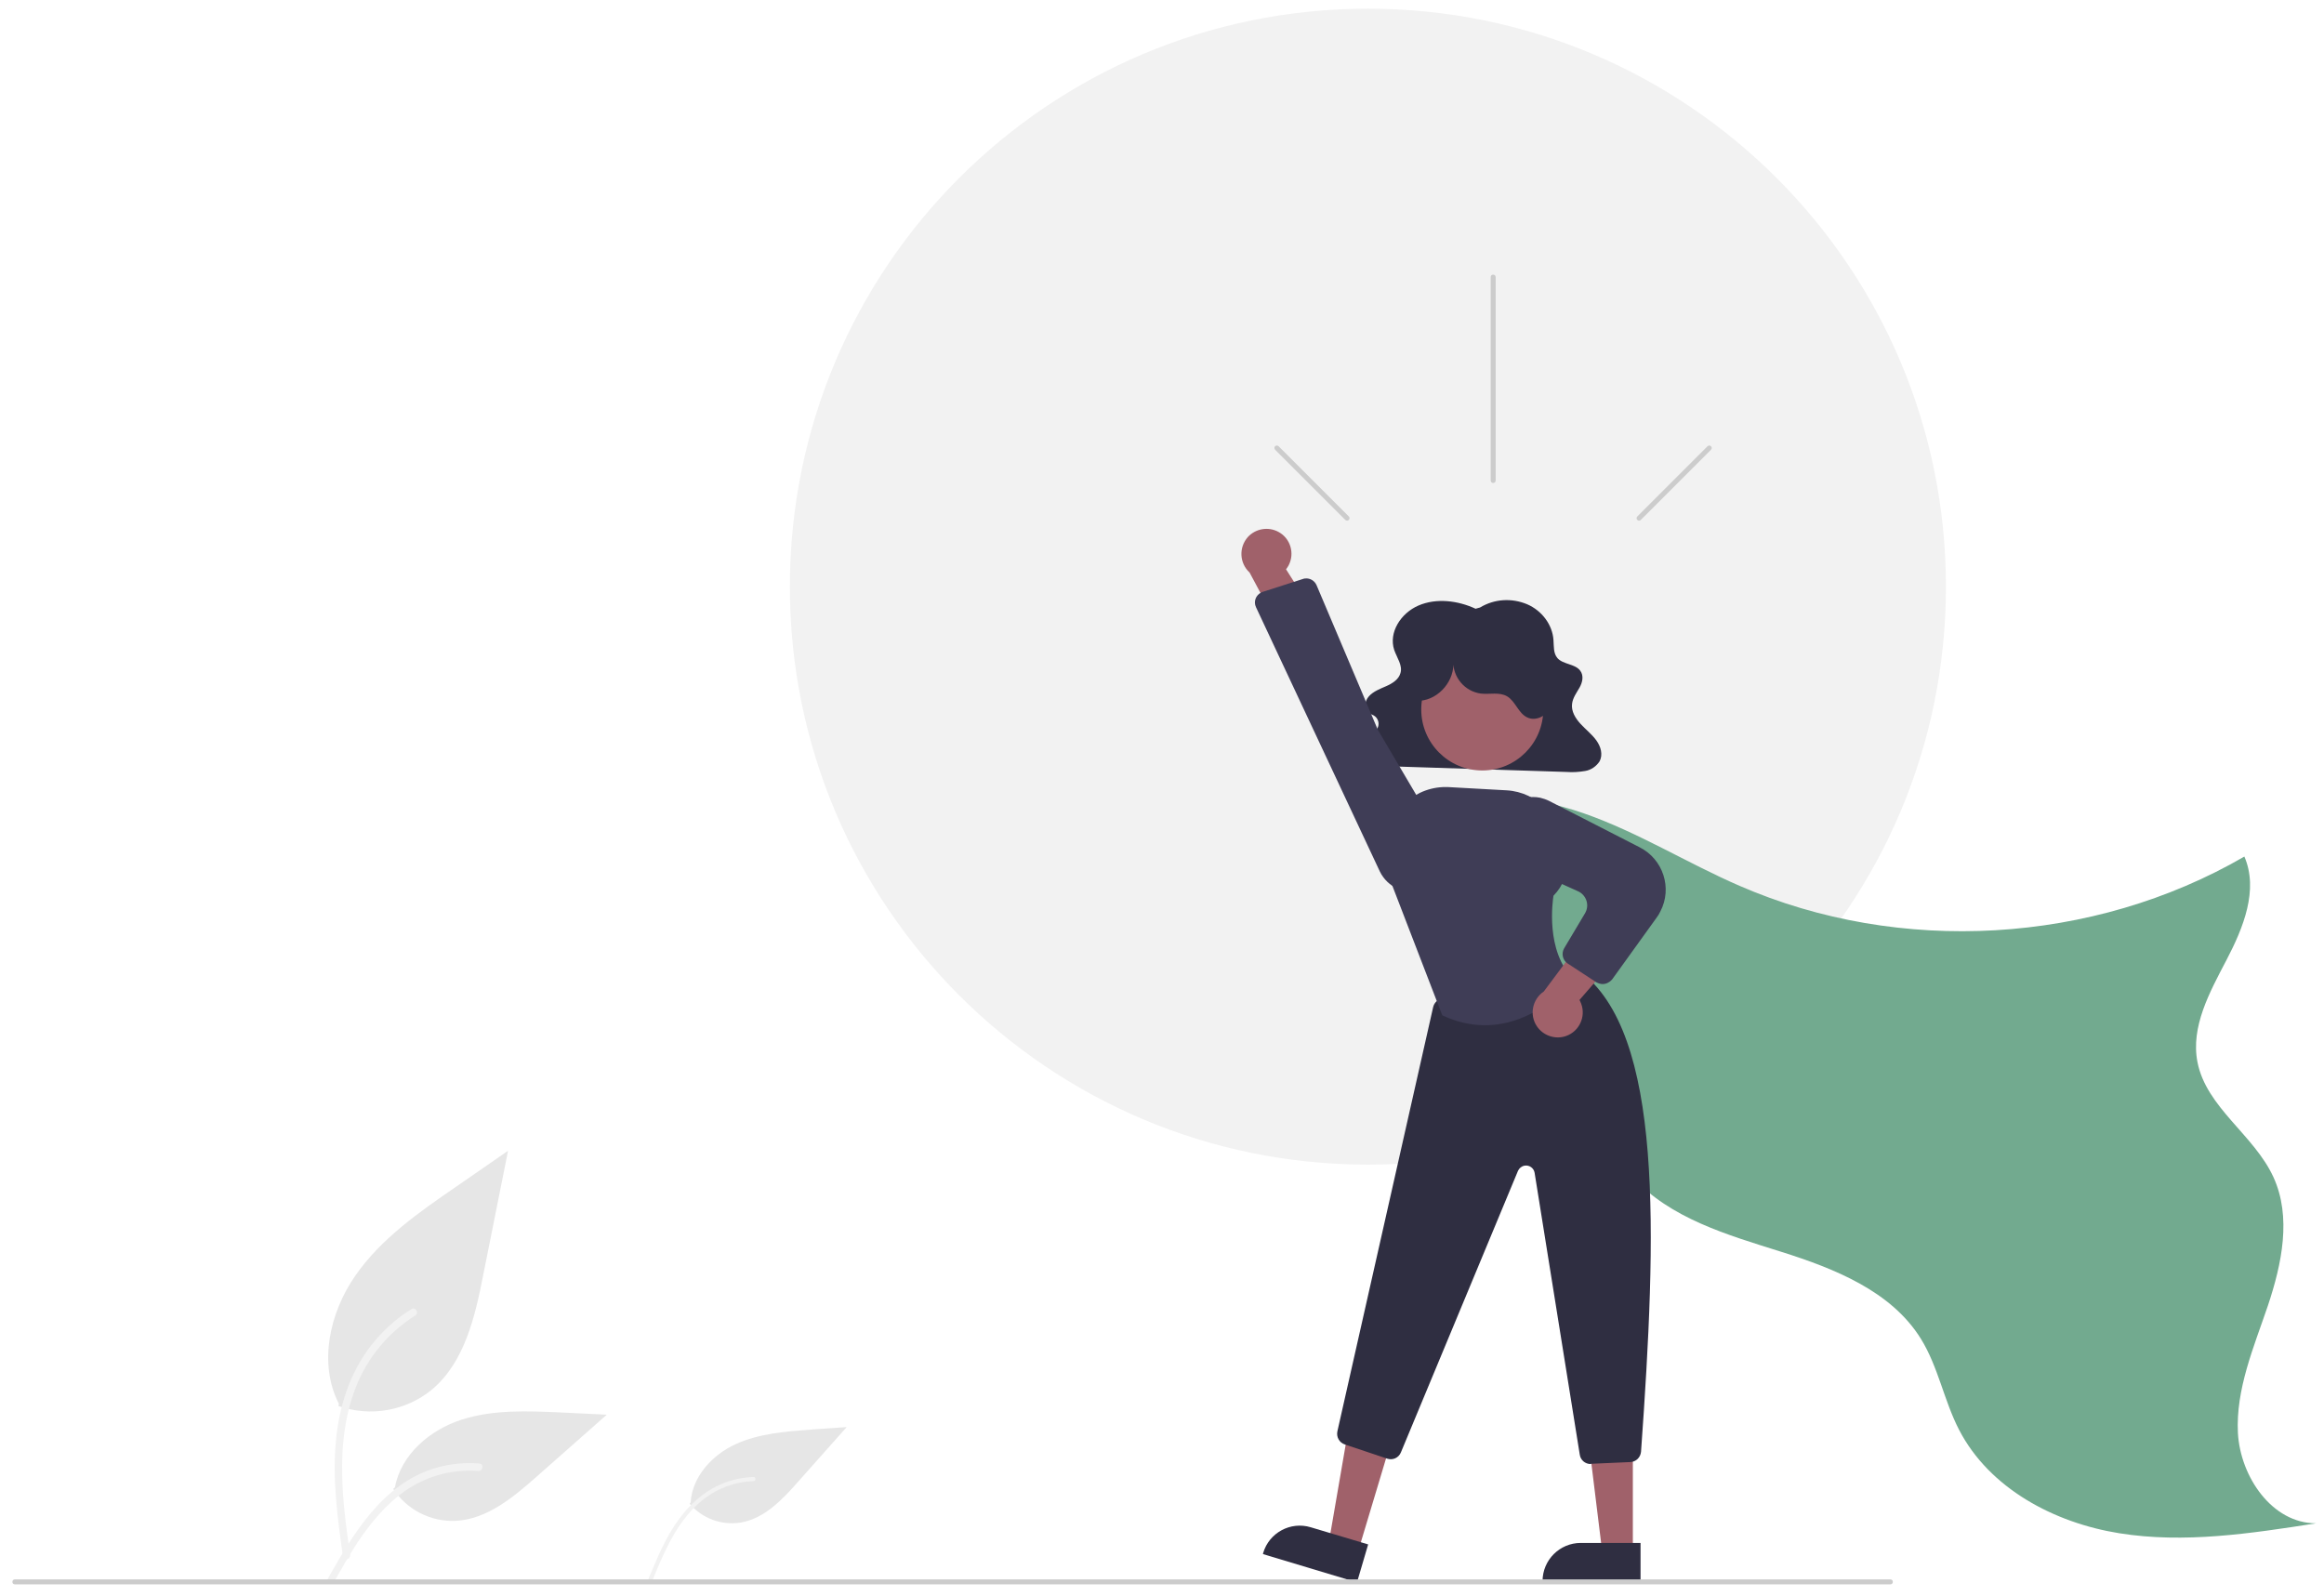
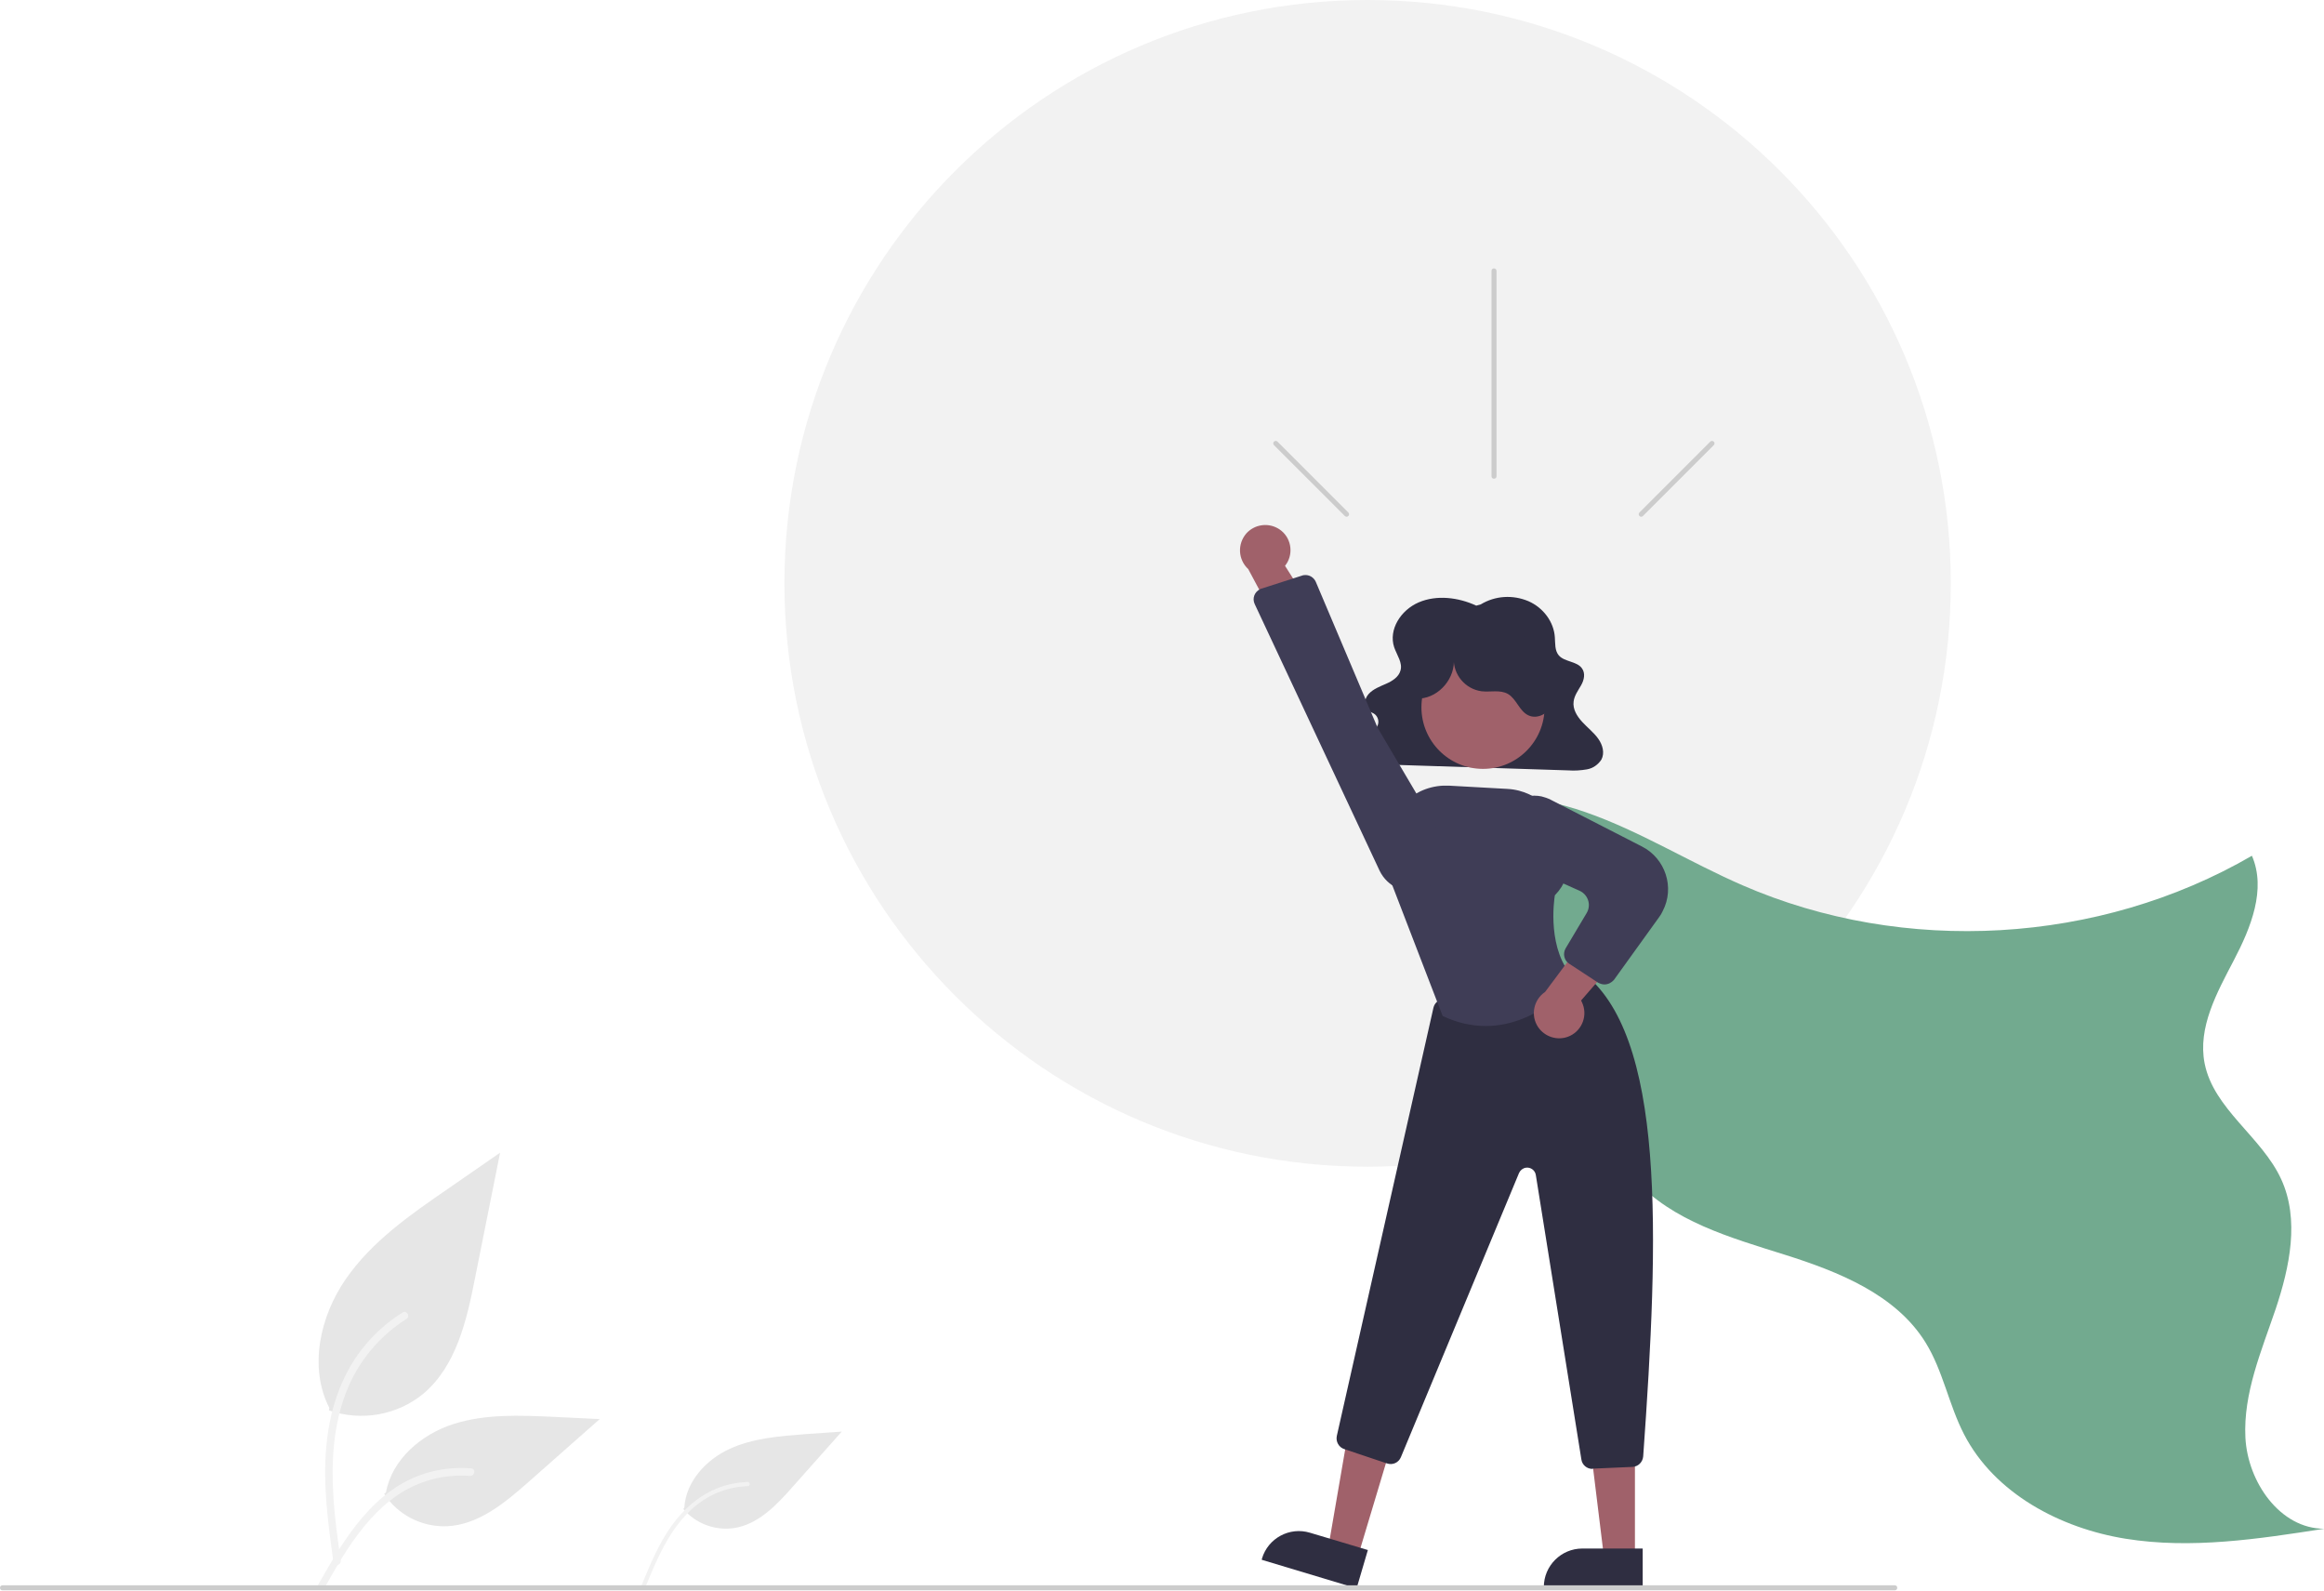
- <svg xmlns="http://www.w3.org/2000/svg" version="1.1" id="a6791429-d438-45aa-bc7c-827b738cb04a" x="0px" y="0px" viewBox="0 0 936.8 643.1" style="enable-background:new 0 0 936.8 643.1;" xml:space="preserve">
+ <svg xmlns="http://www.w3.org/2000/svg" version="1.1" id="a6791429-d438-45aa-bc7c-827b738cb04a" x="0px" y="0px" viewBox="0 0 928.5 635.2" style="enable-background:new 0 0 928.5 635.2;" xml:space="preserve">
  <style type="text/css">
	.st0{fill:#F2F2F2;}
	.st1{fill:#E6E6E6;}
	.st2{fill:#72AA8F;}
	.st3{fill:#2F2E41;}
	.st4{fill:#A0616A;}
	.st5{fill:#3F3D56;}
	.st6{fill:#CCCCCC;}
- 	.st7{fill:#A3CFBB;}
- 	.st8{fill:#D1E7DD;}
- 	.st9{fill:#6C63FF;}
</style>
-   <circle class="st0" cx="551.4" cy="236.5" r="233" />
-   <path class="st1" d="M136.4,566.8c12.9,4.5,27.2,2,37.7-6.6c13.2-11.1,17.4-29.4,20.7-46.3l10-50L184,478.3  c-15,10.3-30.4,21-40.8,36c-10.4,15-14.9,35.4-6.6,51.6" />
-   <path class="st0" d="M138.2,627.4c-2.1-15.4-4.3-31-2.8-46.5c1.3-13.8,5.5-27.3,14.1-38.4c4.6-5.9,10.1-10.9,16.4-14.8  c1.6-1,3.1,1.6,1.5,2.6c-10.9,6.9-19.3,17-24,29c-5.2,13.3-6.1,27.8-5.2,41.9c0.5,8.5,1.7,17,2.9,25.5c0.2,0.8-0.3,1.6-1,1.8  C139.2,628.7,138.4,628.2,138.2,627.4L138.2,627.4z" />
-   <path class="st1" d="M278,606.2c5,5.9,12.8,8.8,20.5,7.6c9.7-1.6,17-9.4,23.5-16.8l19.3-21.7l-14.4,1c-10.4,0.8-21,1.6-30.4,5.9  s-17.5,13.1-18.1,23.5" />
-   <path class="st0" d="M261.4,636.5c3.4-8.2,6.8-16.5,12-23.7c4.6-6.4,10.6-11.8,18-14.8c3.9-1.6,8.1-2.4,12.3-2.6  c1.1,0,1.1,1.7,0,1.7c-7.3,0.2-14.4,2.8-20.1,7.3c-6.4,5-11,11.9-14.6,19.1c-2.2,4.4-4.1,8.9-5.9,13.4c-0.1,0.4-0.6,0.7-1,0.6  C261.6,637.5,261.3,637,261.4,636.5L261.4,636.5z" />
-   <path class="st1" d="M158.5,600.2c5.5,8.4,15,13.3,25.1,12.9c12.7-0.6,23.3-9.5,32.8-17.9l28.2-24.9l-18.6-0.9  c-13.4-0.6-27.1-1.2-39.9,2.9c-12.8,4.1-24.5,14.1-26.9,27.3" />
-   <path class="st0" d="M132.2,636.3c10.2-18,22-38,43-44.4c5.9-1.8,12-2.4,18.1-1.9c1.9,0.2,1.4,3.1-0.5,3  c-10.2-0.8-20.4,1.9-28.9,7.6c-8.1,5.5-14.5,13.3-19.9,21.4c-3.3,5-6.2,10.2-9.2,15.4C134,639.2,131.3,638,132.2,636.3z" />
-   <path class="st2" d="M571.3,329.2c20.2-11.1,45.4-8.9,67.2-1.3s41.5,20,62.7,29.2c64.6,28.1,142.5,23.6,203.5-11.8  c5.8,13.4-0.4,28.7-7.2,41.7s-14.5,26.9-11.7,41.2c3.6,18.3,22.8,29.3,30.6,46.3c7.4,16.1,3.4,35-2.2,51.8  c-5.7,16.8-13,33.7-12.1,51.4c1,17.7,13.8,36.4,31.5,36.4c-26.3,4.1-53.1,8.2-79.3,4c-26.3-4.2-52.4-18.1-64.6-41.7  c-6.1-11.8-8.4-25.4-15.4-36.7c-11.9-19.2-34.8-28.3-56.4-35.1s-44.7-13.4-59.9-30.2c-14.5-16-19.1-38.2-26.7-58.4  c-12.9-33.7-35.4-63-64.6-84.2" />
-   <path class="st3" d="M594.8,245.4c-7.1-3.3-15.8-4.4-23-1.3s-12.1,10.9-9.8,17.9c1.1,3.2,3.5,6.3,2.5,9.4c-0.7,2.5-3.2,4.1-5.7,5.2  s-5.2,2.1-7,4.1s-2.2,5.3,0.1,6.8c0.7,0.5,1.7,0.7,2.4,1.3c1.2,1,1.7,2.7,1.2,4.2c-0.6,1.5-1.6,2.8-2.9,3.8  c-2.5,2.2-5.9,4.7-5.1,7.8c0.6,1.7,2,3,3.7,3.5c1.8,0.5,3.6,0.7,5.4,0.7l75,2.4c2.5,0.2,5,0,7.4-0.4c2.4-0.4,4.5-1.9,5.8-3.9  c1.4-2.7,0.5-5.9-1.3-8.4s-4.3-4.4-6.4-6.7s-3.8-5.1-3.4-8.1c0.3-2.4,1.8-4.4,3-6.5s1.8-4.8,0.3-6.8c-2-2.8-6.9-2.5-9.2-5.1  c-1.7-2-1.4-4.8-1.6-7.3c-0.4-6.1-4.6-11.8-10.6-14.4c-6.2-2.6-13.2-2.2-19,1.3L594.8,245.4z" />
-   <polygon class="st4" points="547.4,625.6 535.6,622.1 543.7,575.1 561,580.3 " />
-   <path class="st3" d="M547,637.9l-37.9-11.4l0.1-0.5c2.4-8.1,11-12.8,19.2-10.3c0,0,0,0,0,0l0,0l23.1,6.9L547,637.9z" />
-   <polygon class="st4" points="658.2,626 645.9,626 640.1,578.7 658.2,578.7 " />
-   <path class="st3" d="M661.3,637.9l-39.5,0v-0.5c0-8.5,6.9-15.4,15.4-15.4c0,0,0,0,0,0h0l24.1,0L661.3,637.9z" />
-   <path class="st3" d="M641.2,590.2c-2.2,0-4.1-1.6-4.4-3.8l-18.2-113.6c-0.3-1.9-2.1-3.2-4-2.9c-1.2,0.2-2.2,1-2.7,2.1l-47.2,113.5  c-0.9,2.2-3.3,3.3-5.6,2.5l-17-5.7c-2.2-0.7-3.5-3-3-5.3l38.6-171c0.4-1.7,1.7-3,3.4-3.4l51.8-12c1.3-0.3,2.6,0,3.7,0.8  c34.1,24.8,31.2,105.8,24.9,193.8c-0.2,2.3-2,4.1-4.3,4.2l-15.9,0.7C641.3,590.2,641.2,590.2,641.2,590.2z" />
-   <circle class="st4" cx="597.5" cy="286" r="24.6" />
-   <path class="st5" d="M598.6,413.3c-5.9,0-11.7-1.4-17-3.9l-0.2-0.1l-0.1-0.2l-22-57.1l-0.4-9.9c-0.6-13.1,9.6-24.2,22.7-24.8  c0.8,0,1.6,0,2.3,0l23.4,1.3c12.5,0.7,22.4,11.1,22.4,23.6c0.6,1.2,4.9,10.3-3.5,18.9c-0.3,2-3.3,22.2,7.9,33.4l0.3,0.3l-0.3,0.3  C634,395.4,619.7,413.3,598.6,413.3z" />
-   <path class="st4" d="M631.4,417.6c5.2-1.9,7.9-7.7,6-12.9c-0.2-0.6-0.5-1.1-0.7-1.6l23.4-27l-18.4-2.4l-19.4,26  c-4.6,3.1-5.9,9.4-2.8,14C622.1,417.6,627.1,419.2,631.4,417.6L631.4,417.6z" />
-   <path class="st5" d="M646,396.7c-0.9,0-1.7-0.3-2.5-0.7l-11.6-7.6c-2-1.3-2.6-4-1.4-6.1l8.4-14.1c1.8-3,0.8-6.8-2.2-8.6  c-0.2-0.1-0.4-0.2-0.6-0.3l-24-10.8c-6.1-2.8-9.5-9.4-8.1-15.9l0,0c1.6-7.7,9.2-12.6,16.9-11c1.2,0.3,2.4,0.7,3.6,1.3l36.5,18.7  c9.4,4.8,13.2,16.4,8.3,25.8c-0.4,0.9-0.9,1.7-1.5,2.5l-18,25C648.8,396,647.5,396.7,646,396.7z" />
-   <path class="st3" d="M572.4,282.5c7.8-0.6,14.2-8.4,13.4-16.1c-0.2,6.6,4.6,12.3,11.1,13.2c3.6,0.4,7.5-0.7,10.6,1.1  c3.4,2,4.5,6.8,8.1,8.5c3.5,1.7,7.8-0.6,9.5-4s1.3-7.6,0.2-11.2c-5.2-16.7-22.9-26.1-39.6-20.9c-5,1.5-9.5,4.3-13.1,7.9  c-3.3,3.3-5.9,7.5-6.3,12.1s1.7,9.6,5.9,11.7L572.4,282.5z" />
-   <path class="st4" d="M515.3,214.4c4.9,2.6,6.7,8.7,4.1,13.6c-0.3,0.5-0.6,1-1,1.5l19.2,30.2l-18.6-0.3l-15.3-28.6  c-4.1-3.8-4.4-10.1-0.7-14.3C506.1,213.1,511.2,212.2,515.3,214.4L515.3,214.4z" />
-   <path class="st5" d="M530.7,235.9l24.7,58.3l25.9,43.9c4,6.8,1.7,15.4-5,19.4c-1,0.6-2,1-3.1,1.4l0,0c-6.7,2-13.9-1.2-17-7.6  l-49.9-106.5c-1.1-2.3-0.1-4.9,2.2-6c0.2-0.1,0.3-0.2,0.5-0.2l16.2-5.2c0.3-0.1,0.6-0.2,0.9-0.2C528.1,233,529.9,234.1,530.7,235.9z  " />
-   <path class="st6" d="M762,638.7H6c-0.6,0-1-0.4-1-1c0-0.6,0.4-1,1-1h756c0.6,0,1,0.4,1,1C763,638.3,762.6,638.7,762,638.7z" />
-   <path class="st6" d="M602.9,111.7v82c0,0.6-0.4,1-1,1s-1-0.4-1-1v-82c0-0.6,0.4-1,1-1S602.9,111.2,602.9,111.7z" />
-   <path class="st6" d="M689.7,181.3l-28.3,28.3c-0.4,0.4-1,0.4-1.4,0c-0.4-0.4-0.4-1,0-1.4l28.3-28.3c0.4-0.4,1-0.4,1.4,0  C690.1,180.2,690.1,180.9,689.7,181.3C689.7,181.3,689.7,181.3,689.7,181.3z" />
-   <path class="st6" d="M514,181.3l28.3,28.3c0.4,0.4,1,0.4,1.4,0c0.4-0.4,0.4-1,0-1.4l-28.3-28.3c-0.4-0.4-1-0.4-1.4,0  C513.6,180.2,513.6,180.9,514,181.3C514,181.3,514,181.3,514,181.3L514,181.3z" />
-   <rect x="-233.4" y="199.2" class="st7" width="108" height="108" />
-   <rect x="-233.4" y="335.7" class="st8" width="108" height="108" />
-   <rect x="-233.4" y="63.8" class="st2" width="108" height="108" />
-   <rect x="-233.4" y="472.2" class="st9" width="108" height="108" />
-   <text transform="matrix(1 0 0 1 -377.5112 533.2848)" style="fill:#FDFFFE; font-family:'MyriadPro-Regular'; font-size:18px;">Original</text>
-   <text transform="matrix(1 0 0 1 -378.8789 253.1619)">
-     <tspan x="0" y="0" style="fill:#FDFFFE; font-family:'MyriadPro-Regular'; font-size:18px;">Design green </tspan>
-     <tspan x="0" y="21.6" style="fill:#FDFFFE; font-family:'MyriadPro-Regular'; font-size:18px;">a3cfbb </tspan>
-   </text>
-   <text transform="matrix(1 0 0 1 -381.6143 382.5808)">
-     <tspan x="0" y="0" style="fill:#FDFFFE; font-family:'MyriadPro-Regular'; font-size:18px;">Design light green </tspan>
-     <tspan x="0" y="21.6" style="fill:#FDFFFE; font-family:'MyriadPro-Regular'; font-size:18px;">d1e7dd</tspan>
-   </text>
-   <text transform="matrix(1 0 0 1 -380.2466 117.7607)">
-     <tspan x="0" y="0" style="fill:#FDFFFE; font-family:'MyriadPro-Regular'; font-size:18px;">New dark green </tspan>
-     <tspan x="0" y="21.6" style="fill:#FDFFFE; font-family:'MyriadPro-Regular'; font-size:18px;">72aa8f</tspan>
-   </text>
+   <circle class="st0" cx="546.4" cy="233" r="233" />
+   <path class="st1" d="M131.4,563.3c12.9,4.5,27.2,2,37.7-6.6c13.2-11.1,17.4-29.4,20.7-46.3l10-50L179,474.8  c-15,10.3-30.4,21-40.8,36c-10.4,15-14.9,35.4-6.6,51.6" />
+   <path class="st0" d="M133.2,623.9c-2.1-15.4-4.3-31-2.8-46.5c1.3-13.8,5.5-27.3,14.1-38.4c4.6-5.9,10.1-10.9,16.4-14.8  c1.6-1,3.1,1.6,1.5,2.6c-10.9,6.9-19.3,17-24,29c-5.2,13.3-6.1,27.8-5.2,41.9c0.5,8.5,1.7,17,2.9,25.5c0.2,0.8-0.3,1.6-1,1.8  C134.2,625.2,133.4,624.7,133.2,623.9L133.2,623.9z" />
+   <path class="st1" d="M273,602.7c5,5.9,12.8,8.8,20.5,7.6c9.7-1.6,17-9.4,23.5-16.8l19.3-21.7l-14.4,1c-10.4,0.8-21,1.6-30.4,5.9  s-17.5,13.1-18.1,23.5" />
+   <path class="st0" d="M256.4,633c3.4-8.2,6.8-16.5,12-23.7c4.6-6.4,10.6-11.8,18-14.8c3.9-1.6,8.1-2.4,12.3-2.6c1.1,0,1.1,1.7,0,1.7  c-7.3,0.2-14.4,2.8-20.1,7.3c-6.4,5-11,11.9-14.6,19.1c-2.2,4.4-4.1,8.9-5.9,13.4c-0.1,0.4-0.6,0.7-1,0.6  C256.6,634,256.3,633.5,256.4,633L256.4,633z" />
+   <path class="st1" d="M153.5,596.7c5.5,8.4,15,13.3,25.1,12.9c12.7-0.6,23.3-9.5,32.8-17.9l28.2-24.9l-18.6-0.9  c-13.4-0.6-27.1-1.2-39.9,2.9s-24.5,14.1-26.9,27.3" />
+   <path class="st0" d="M127.2,632.8c10.2-18,22-38,43-44.4c5.9-1.8,12-2.4,18.1-1.9c1.9,0.2,1.4,3.1-0.5,3  c-10.2-0.8-20.4,1.9-28.9,7.6c-8.1,5.5-14.5,13.3-19.9,21.4c-3.3,5-6.2,10.2-9.2,15.4C129,635.7,126.3,634.5,127.2,632.8z" />
+   <path class="st2" d="M566.3,325.7c20.2-11.1,45.4-8.9,67.2-1.3s41.5,20,62.7,29.2c64.6,28.1,142.5,23.6,203.5-11.8  c5.8,13.4-0.4,28.7-7.2,41.7s-14.5,26.9-11.7,41.2c3.6,18.3,22.8,29.3,30.6,46.3c7.4,16.1,3.4,35-2.2,51.8  c-5.7,16.8-13,33.7-12.1,51.4s13.8,36.4,31.5,36.4c-26.3,4.1-53.1,8.2-79.3,4s-52.4-18.1-64.6-41.7c-6.1-11.8-8.4-25.4-15.4-36.7  c-11.9-19.2-34.8-28.3-56.4-35.1S668.2,487.8,653,471c-14.5-16-19.1-38.2-26.7-58.4c-12.9-33.7-35.4-63-64.6-84.2" />
+   <path class="st3" d="M589.8,241.9c-7.1-3.3-15.8-4.4-23-1.3s-12.1,10.9-9.8,17.9c1.1,3.2,3.5,6.3,2.5,9.4c-0.7,2.5-3.2,4.1-5.7,5.2  s-5.2,2.1-7,4.1s-2.2,5.3,0.1,6.8c0.7,0.5,1.7,0.7,2.4,1.3c1.2,1,1.7,2.7,1.2,4.2c-0.6,1.5-1.6,2.8-2.9,3.8  c-2.5,2.2-5.9,4.7-5.1,7.8c0.6,1.7,2,3,3.7,3.5c1.8,0.5,3.6,0.7,5.4,0.7l75,2.4c2.5,0.2,5,0,7.4-0.4c2.4-0.4,4.5-1.9,5.8-3.9  c1.4-2.7,0.5-5.9-1.3-8.4s-4.3-4.4-6.4-6.7s-3.8-5.1-3.4-8.1c0.3-2.4,1.8-4.4,3-6.5s1.8-4.8,0.3-6.8c-2-2.8-6.9-2.5-9.2-5.1  c-1.7-2-1.4-4.8-1.6-7.3c-0.4-6.1-4.6-11.8-10.6-14.4c-6.2-2.6-13.2-2.2-19,1.3L589.8,241.9z" />
+   <polygon class="st4" points="542.4,622.1 530.6,618.6 538.7,571.6 556,576.8 " />
+   <path class="st3" d="M542,634.4L504.1,623l0.1-0.5c2.4-8.1,11-12.8,19.2-10.3c0,0,0,0,0,0l0,0l23.1,6.9L542,634.4z" />
+   <polygon class="st4" points="653.2,622.5 640.9,622.5 635.1,575.2 653.2,575.2 " />
+   <path class="st3" d="M656.3,634.4l-39.5,0v-0.5c0-8.5,6.9-15.4,15.4-15.4c0,0,0,0,0,0h0l24.1,0L656.3,634.4z" />
+   <path class="st3" d="M636.2,586.7c-2.2,0-4.1-1.6-4.4-3.8l-18.2-113.6c-0.3-1.9-2.1-3.2-4-2.9c-1.2,0.2-2.2,1-2.7,2.1l-47.2,113.5  c-0.9,2.2-3.3,3.3-5.6,2.5l-17-5.7c-2.2-0.7-3.5-3-3-5.3l38.6-171c0.4-1.7,1.7-3,3.4-3.4l51.8-12c1.3-0.3,2.6,0,3.7,0.8  c34.1,24.8,31.2,105.8,24.9,193.8c-0.2,2.3-2,4.1-4.3,4.2l-15.9,0.7C636.3,586.7,636.2,586.7,636.2,586.7z" />
+   <circle class="st4" cx="592.5" cy="282.5" r="24.6" />
+   <path class="st5" d="M593.6,409.8c-5.9,0-11.7-1.4-17-3.9l-0.2-0.1l-0.1-0.2l-22-57.1l-0.4-9.9c-0.6-13.1,9.6-24.2,22.7-24.8  c0.8,0,1.6,0,2.3,0l23.4,1.3c12.5,0.7,22.4,11.1,22.4,23.6c0.6,1.2,4.9,10.3-3.5,18.9c-0.3,2-3.3,22.2,7.9,33.4l0.3,0.3l-0.3,0.3  C629,391.9,614.7,409.8,593.6,409.8z" />
+   <path class="st4" d="M626.4,414.1c5.2-1.9,7.9-7.7,6-12.9c-0.2-0.6-0.5-1.1-0.7-1.6l23.4-27l-18.4-2.4l-19.4,26  c-4.6,3.1-5.9,9.4-2.8,14C617.1,414.1,622.1,415.7,626.4,414.1L626.4,414.1z" />
+   <path class="st5" d="M641,393.2c-0.9,0-1.7-0.3-2.5-0.7l-11.6-7.6c-2-1.3-2.6-4-1.4-6.1l8.4-14.1c1.8-3,0.8-6.8-2.2-8.6  c-0.2-0.1-0.4-0.2-0.6-0.3l-24-10.8c-6.1-2.8-9.5-9.4-8.1-15.9l0,0c1.6-7.7,9.2-12.6,16.9-11c1.2,0.3,2.4,0.7,3.6,1.3l36.5,18.7  c9.4,4.8,13.2,16.4,8.3,25.8c-0.4,0.9-0.9,1.7-1.5,2.5l-18,25C643.8,392.5,642.5,393.2,641,393.2z" />
+   <path class="st3" d="M567.4,279c7.8-0.6,14.2-8.4,13.4-16.1c-0.2,6.6,4.6,12.3,11.1,13.2c3.6,0.4,7.5-0.7,10.6,1.1  c3.4,2,4.5,6.8,8.1,8.5c3.5,1.7,7.8-0.6,9.5-4s1.3-7.6,0.2-11.2c-5.2-16.7-22.9-26.1-39.6-20.9c-5,1.5-9.5,4.3-13.1,7.9  c-3.3,3.3-5.9,7.5-6.3,12.1s1.7,9.6,5.9,11.7L567.4,279z" />
+   <path class="st4" d="M510.3,210.9c4.9,2.6,6.7,8.7,4.1,13.6c-0.3,0.5-0.6,1-1,1.5l19.2,30.2l-18.6-0.3l-15.3-28.6  c-4.1-3.8-4.4-10.1-0.7-14.3C501.1,209.6,506.2,208.7,510.3,210.9L510.3,210.9z" />
+   <path class="st5" d="M525.7,232.4l24.7,58.3l25.9,43.9c4,6.8,1.7,15.4-5,19.4c-1,0.6-2,1-3.1,1.4l0,0c-6.7,2-13.9-1.2-17-7.6  l-49.9-106.5c-1.1-2.3-0.1-4.9,2.2-6c0.2-0.1,0.3-0.2,0.5-0.2l16.2-5.2c0.3-0.1,0.6-0.2,0.9-0.2  C523.1,229.5,524.9,230.6,525.7,232.4z" />
+   <path class="st6" d="M757,635.2H1c-0.6,0-1-0.4-1-1s0.4-1,1-1h756c0.6,0,1,0.4,1,1S757.6,635.2,757,635.2z" />
+   <path class="st6" d="M597.9,108.2v82c0,0.6-0.4,1-1,1s-1-0.4-1-1v-82c0-0.6,0.4-1,1-1S597.9,107.7,597.9,108.2z" />
+   <path class="st6" d="M684.7,177.8l-28.3,28.3c-0.4,0.4-1,0.4-1.4,0c-0.4-0.4-0.4-1,0-1.4l28.3-28.3c0.4-0.4,1-0.4,1.4,0  C685.1,176.7,685.1,177.4,684.7,177.8C684.7,177.8,684.7,177.8,684.7,177.8z" />
+   <path class="st6" d="M509,177.8l28.3,28.3c0.4,0.4,1,0.4,1.4,0c0.4-0.4,0.4-1,0-1.4l-28.3-28.3c-0.4-0.4-1-0.4-1.4,0  C508.6,176.7,508.6,177.4,509,177.8C509,177.8,509,177.8,509,177.8L509,177.8z" />
</svg>
